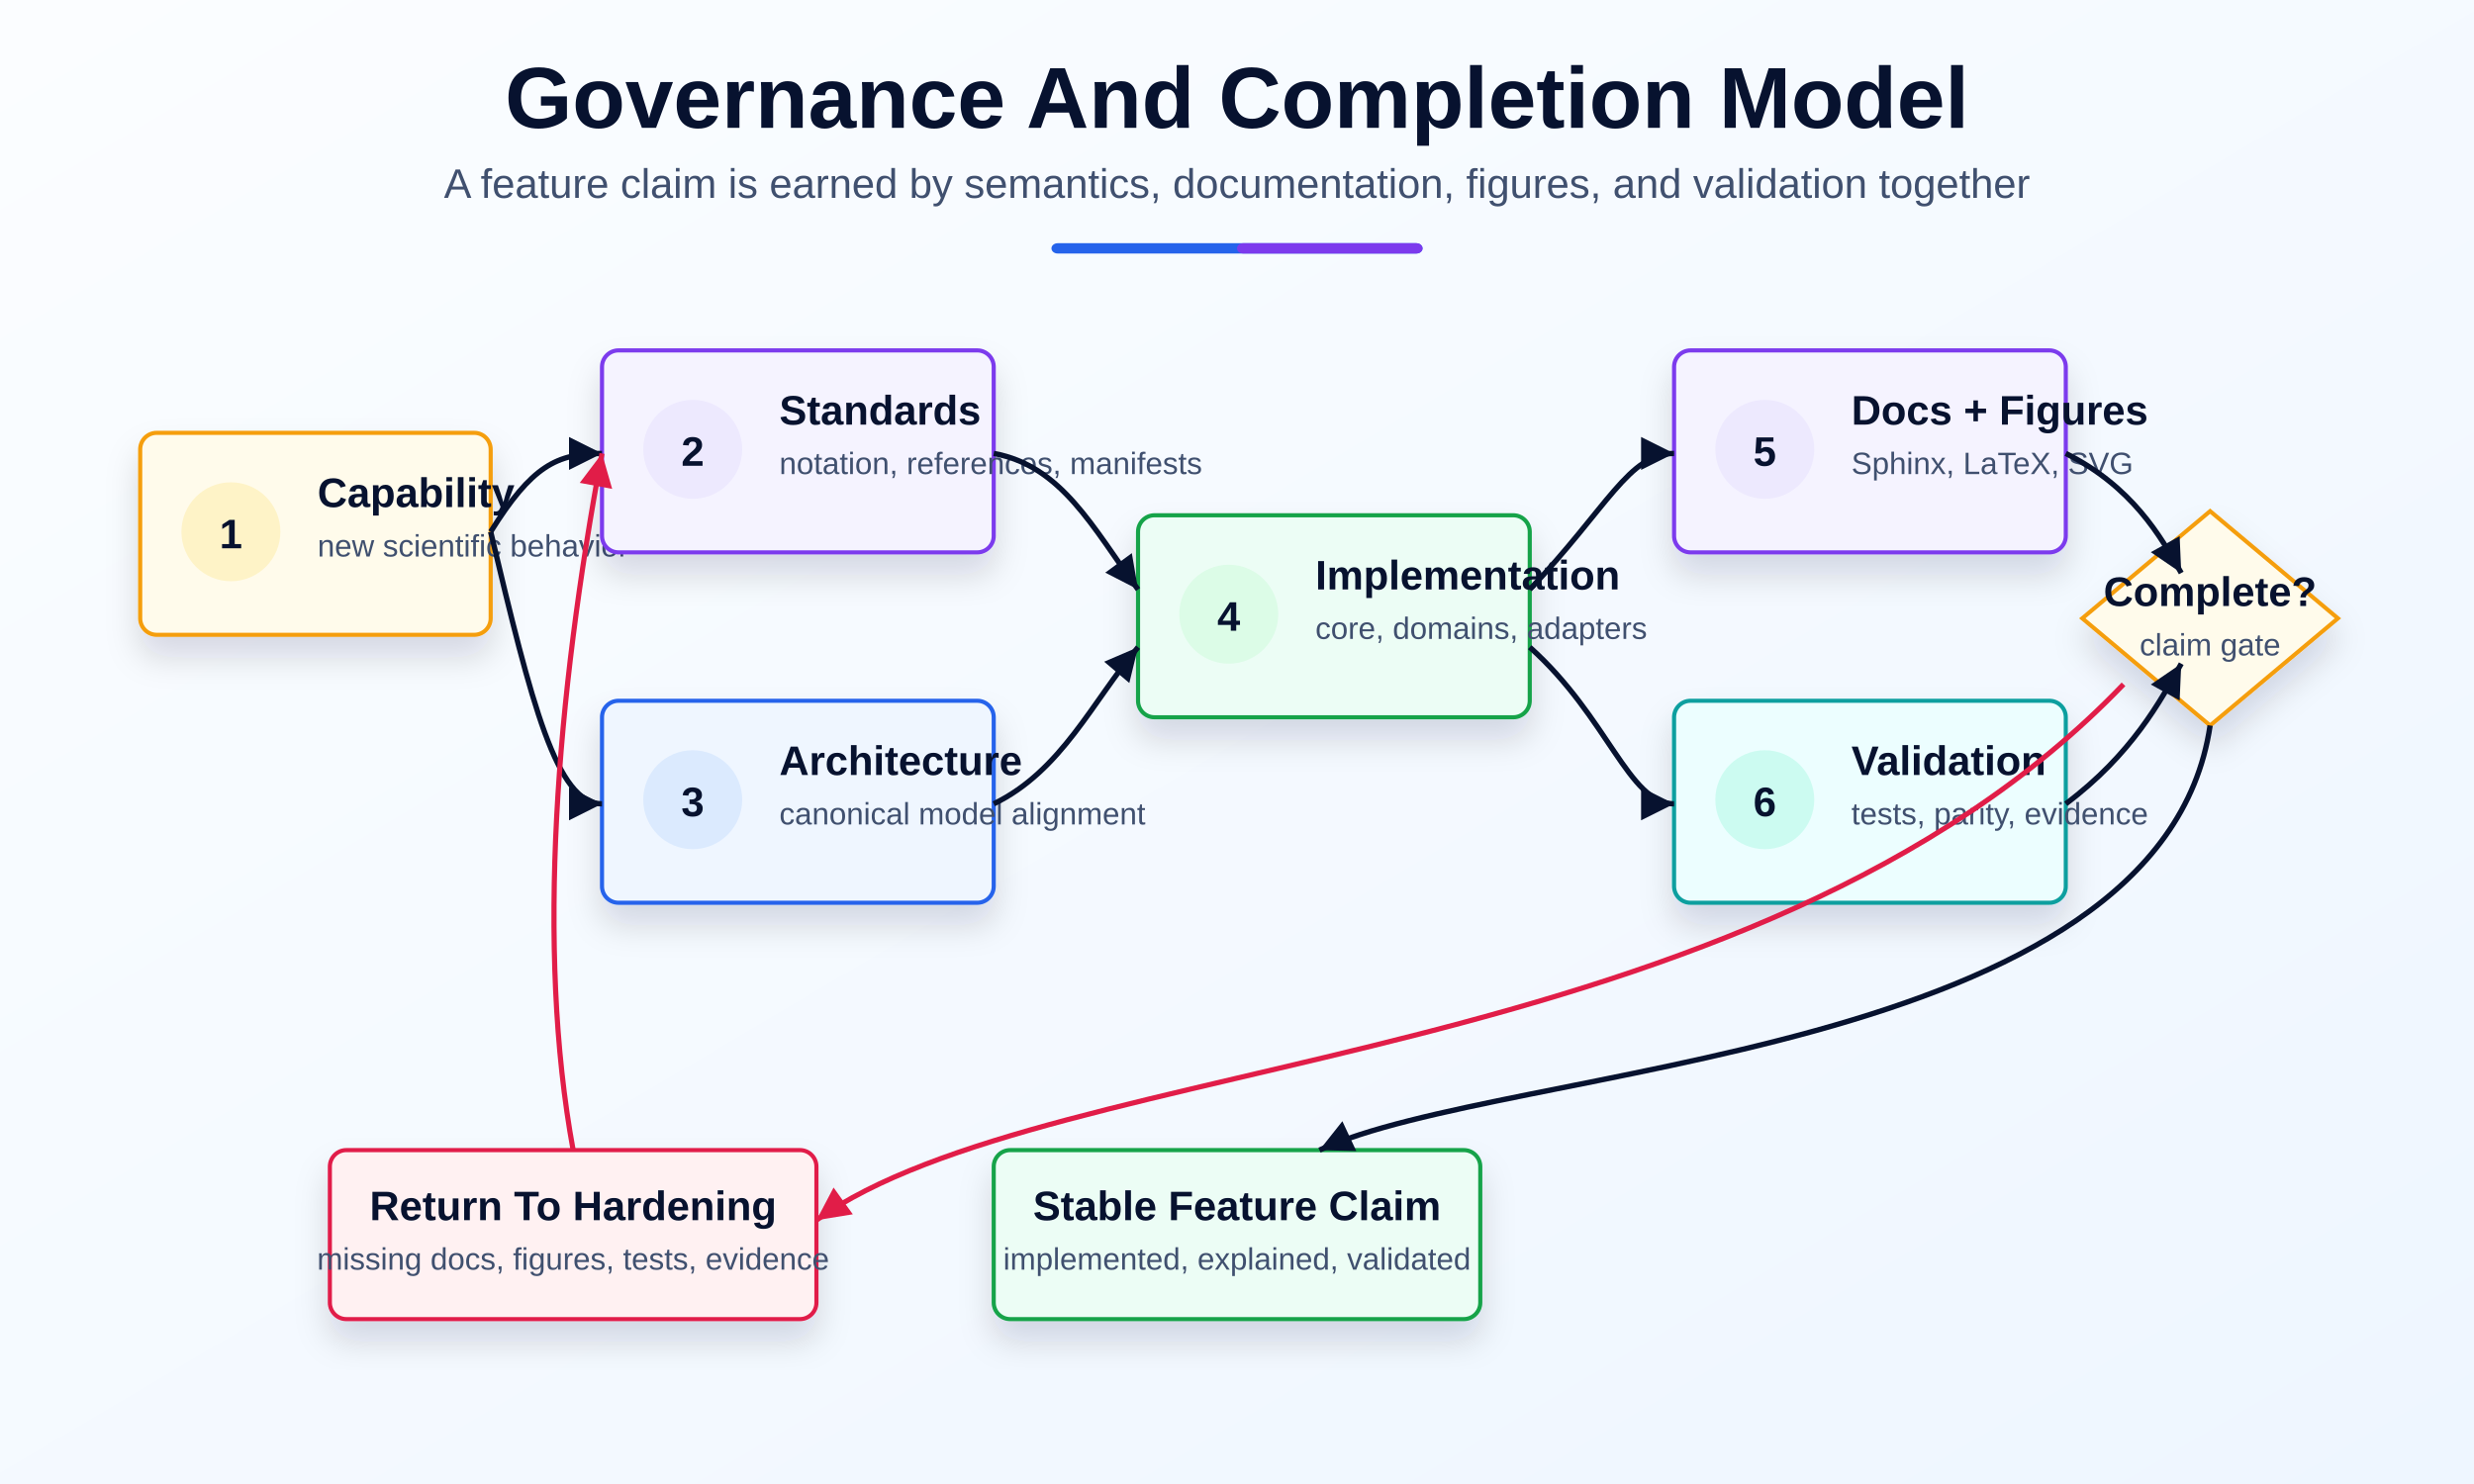
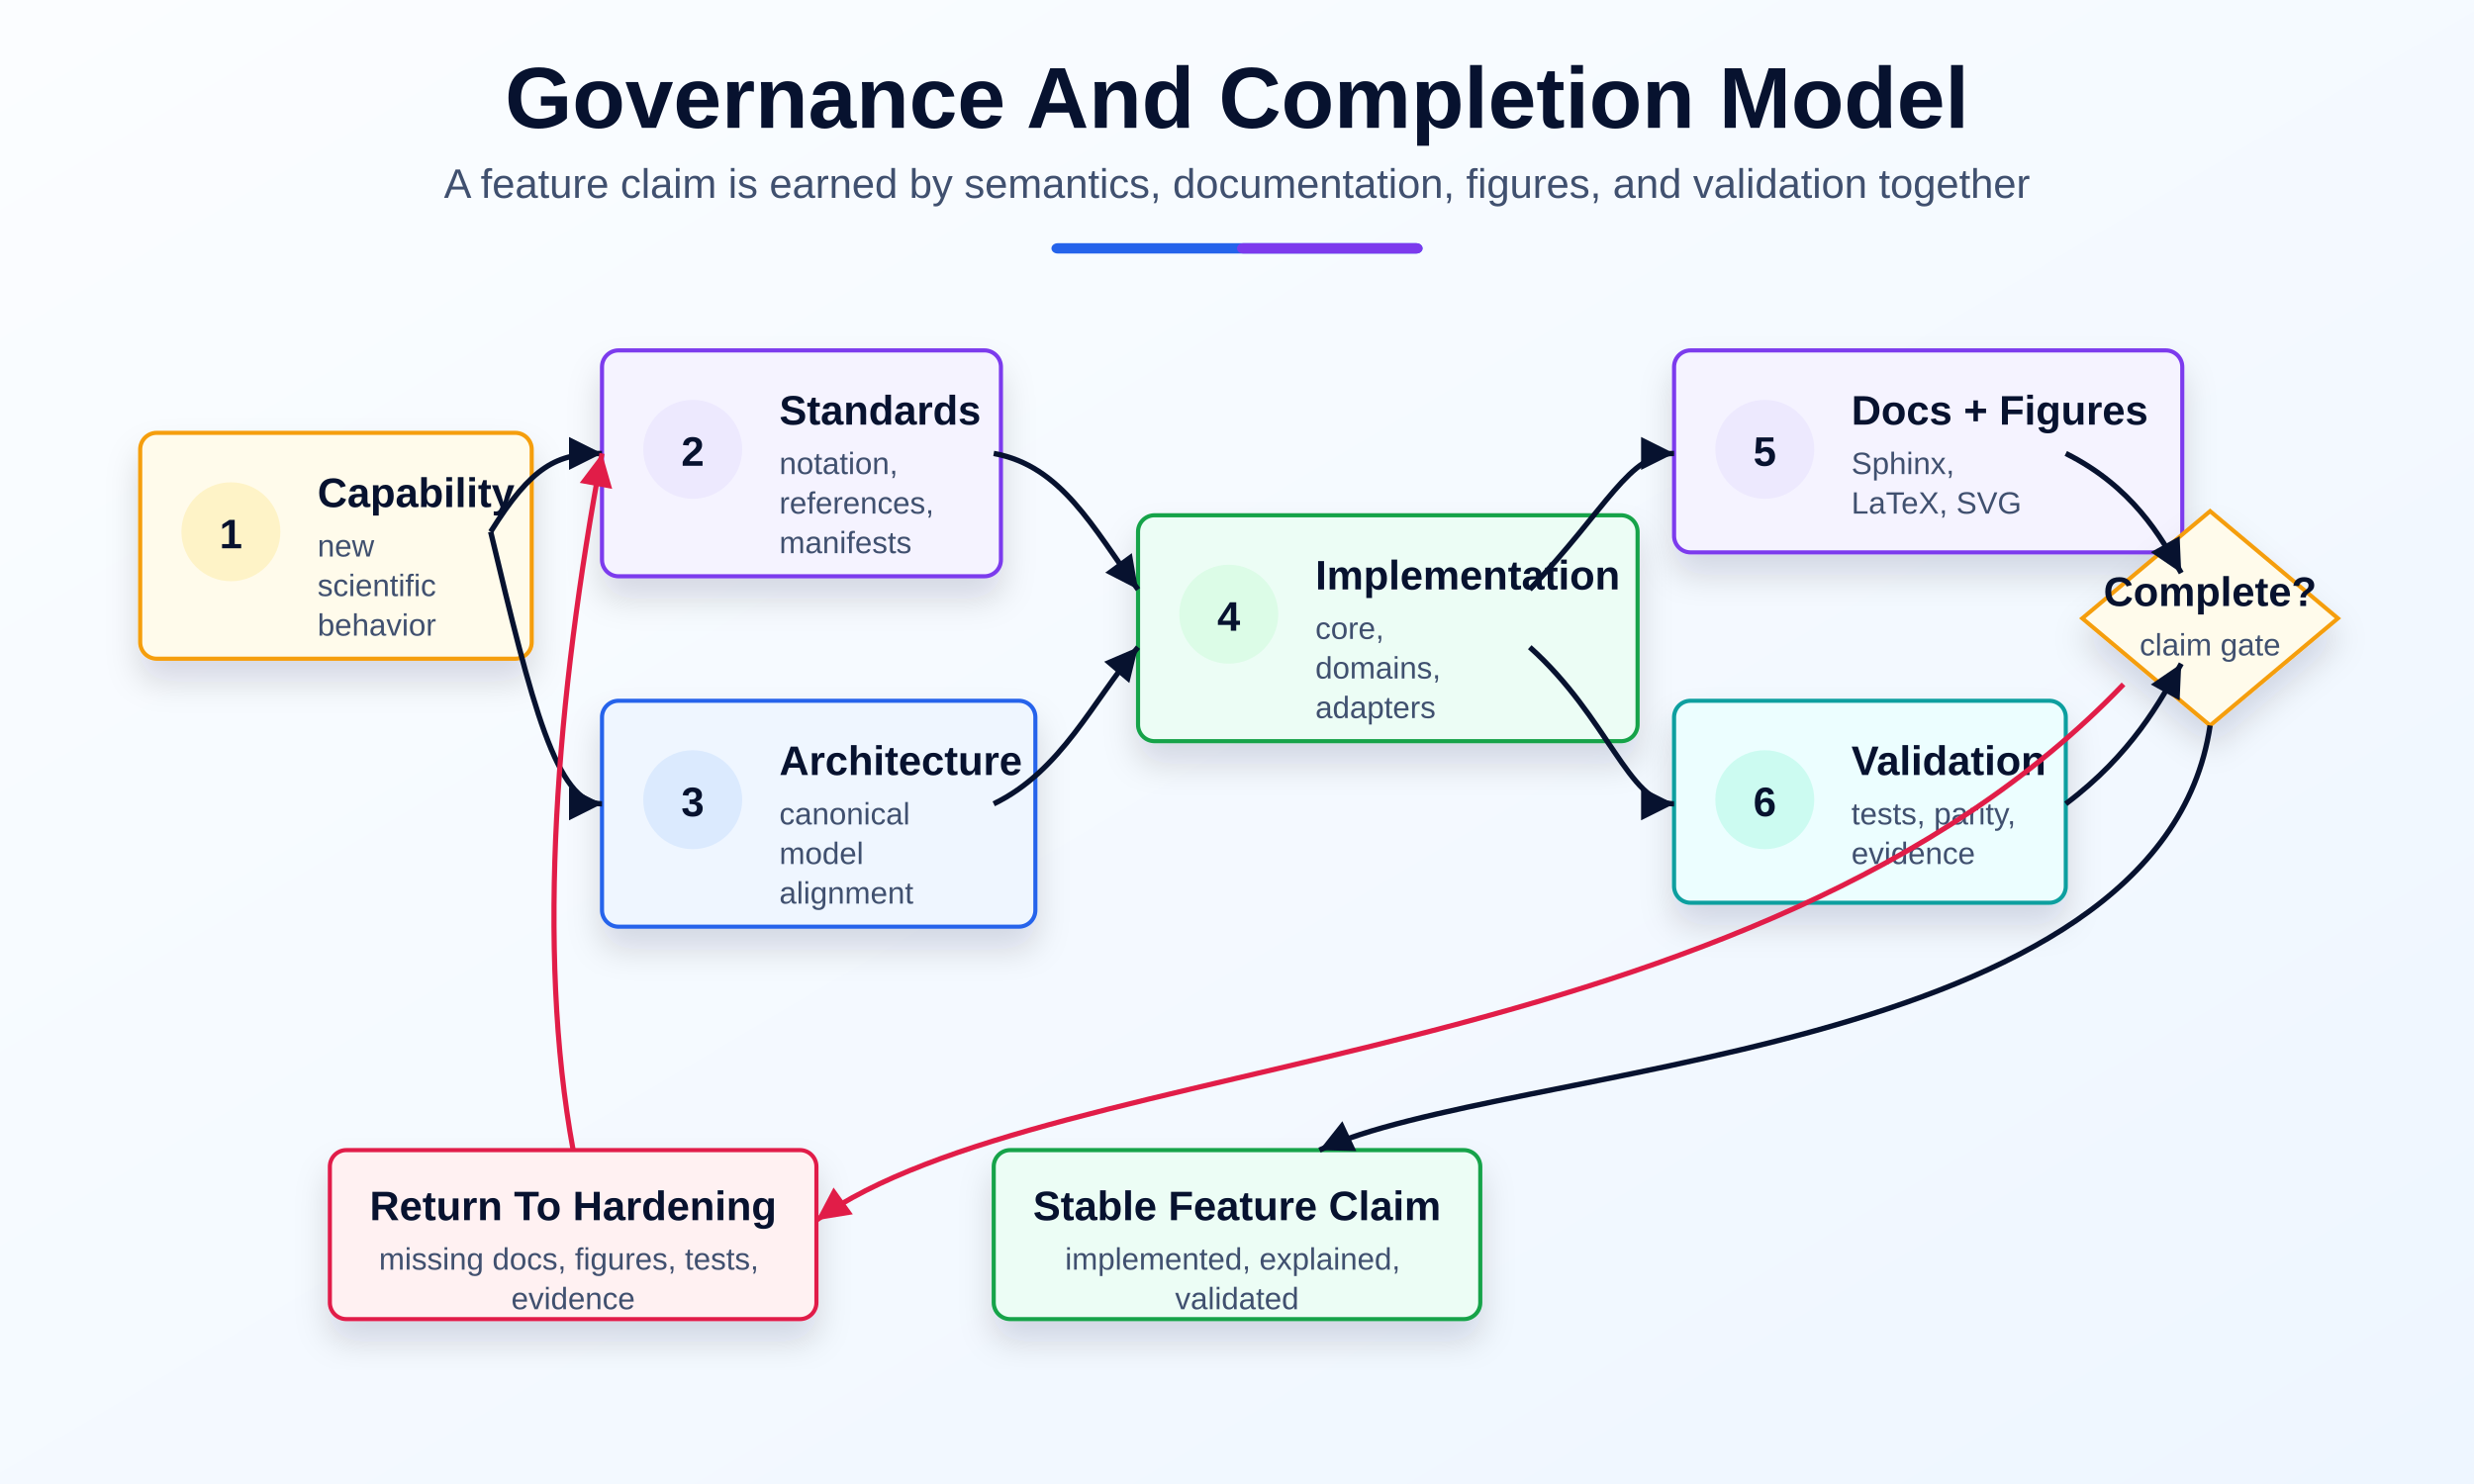
<svg xmlns="http://www.w3.org/2000/svg" width="1200" height="720" viewBox="0 0 1200 720" role="img" aria-labelledby="title desc">
  <defs>
    <linearGradient id="bg" x1="0" x2="1" y1="0" y2="1">
      <stop stop-color="#fbfdff" />
      <stop offset="1" stop-color="#eef6ff" />
    </linearGradient>
    <filter id="shadow" x="-20%" y="-20%" width="140%" height="150%">
      <feDropShadow dx="0" dy="10" stdDeviation="8" flood-color="#07122f" flood-opacity="0.14" />
    </filter>
    <marker markerUnits="userSpaceOnUse" id="arrow" markerWidth="24.00" markerHeight="24.00" refX="20.00" refY="12.00" orient="auto">
      <path d="M4.00,4.00 L20.00,12.00 L4.00,20.00 Z" fill="#07122f" />
    </marker>
    <marker markerUnits="userSpaceOnUse" id="roseArrow" markerWidth="24.00" markerHeight="24.00" refX="20.00" refY="12.00" orient="auto">
      <path d="M4.00,4.00 L20.00,12.00 L4.00,20.00 Z" fill="#e11d48" />
    </marker>
    <style>.title{font:700 42px Arial, Helvetica, sans-serif;fill:#07122f}.subtitle{font:20px Arial, Helvetica, sans-serif;fill:#40506f}.label{font:700 20px Arial, Helvetica, sans-serif;fill:#07122f}.body{font:15px Arial, Helvetica, sans-serif;fill:#40506f}.card{rx:8;filter:url(#shadow);stroke-width:2}.arrow{fill:none;stroke:#07122f;stroke-width:2.6;marker-end:url(#arrow)}.reject{fill:none;stroke:#e11d48;stroke-width:2.5;marker-end:url(#roseArrow)}.gate{fill:#fffbeb;stroke:#f59e0b;stroke-width:2;filter:url(#shadow)}</style>
  </defs>
  <rect width="1200" height="720" fill="url(#bg)" />
  <text x="600" y="62" text-anchor="middle" class="title">Governance And Completion Model</text>
  <text x="600" y="96" text-anchor="middle" class="subtitle">A feature claim is earned by semantics, documentation, figures, and validation together</text>
  <rect x="510" y="118" width="180" height="5" rx="3" fill="#2563eb" />
  <rect x="600" y="118" width="90" height="5" rx="3" fill="#7c3aed" />
-   <rect x="68" y="210" width="170" height="98" class="card" fill="#fffbeb" stroke="#f59e0b" />
+   <rect x="68" y="210" width="189.9" height="109.6" class="card" fill="#fffbeb" stroke="#f59e0b" />
  <circle cx="112" cy="258" r="24" fill="#fef3c7" />
  <text x="112" y="266" text-anchor="middle" class="label">1</text>
  <text x="154" y="246" class="label">Capability</text>
-   <text x="154" y="270" class="body">new scientific behavior</text>
-   <rect x="292" y="170" width="190" height="98" class="card" fill="#f5f3ff" stroke="#7c3aed" />
+   <text x="154" y="270" class="body">
+     <tspan x="154" dy="0.0">new</tspan>
+     <tspan x="154" dy="19.2">scientific</tspan>
+     <tspan x="154" dy="19.2">behavior</tspan>
+   </text>
+   <rect x="292" y="170" width="193.5" height="109.6" class="card" fill="#f5f3ff" stroke="#7c3aed" />
  <circle cx="336" cy="218" r="24" fill="#ede9fe" />
  <text x="336" y="226" text-anchor="middle" class="label">2</text>
  <text x="378" y="206" class="label">Standards</text>
-   <text x="378" y="230" class="body">notation, references, manifests</text>
-   <rect x="292" y="340" width="190" height="98" class="card" fill="#eff6ff" stroke="#2563eb" />
+   <text x="378" y="230" class="body">
+     <tspan x="378" dy="0.0">notation,</tspan>
+     <tspan x="378" dy="19.2">references,</tspan>
+     <tspan x="378" dy="19.2">manifests</tspan>
+   </text>
+   <rect x="292" y="340" width="210.2" height="109.6" class="card" fill="#eff6ff" stroke="#2563eb" />
  <circle cx="336" cy="388" r="24" fill="#dbeafe" />
  <text x="336" y="396" text-anchor="middle" class="label">3</text>
  <text x="378" y="376" class="label">Architecture</text>
-   <text x="378" y="400" class="body">canonical model alignment</text>
-   <rect x="552" y="250" width="190" height="98" class="card" fill="#ecfdf5" stroke="#16a34a" />
+   <text x="378" y="400" class="body">
+     <tspan x="378" dy="0.0">canonical</tspan>
+     <tspan x="378" dy="19.2">model</tspan>
+     <tspan x="378" dy="19.2">alignment</tspan>
+   </text>
+   <rect x="552" y="250" width="242.3" height="109.6" class="card" fill="#ecfdf5" stroke="#16a34a" />
  <circle cx="596" cy="298" r="24" fill="#dcfce7" />
  <text x="596" y="306" text-anchor="middle" class="label">4</text>
  <text x="638" y="286" class="label">Implementation</text>
-   <text x="638" y="310" class="body">core, domains, adapters</text>
-   <rect x="812" y="170" width="190" height="98" class="card" fill="#f5f3ff" stroke="#7c3aed" />
+   <text x="638" y="310" class="body">
+     <tspan x="638" dy="0.0">core,</tspan>
+     <tspan x="638" dy="19.2">domains,</tspan>
+     <tspan x="638" dy="19.2">adapters</tspan>
+   </text>
+   <rect x="812" y="170" width="246.5" height="98" class="card" fill="#f5f3ff" stroke="#7c3aed" />
  <circle cx="856" cy="218" r="24" fill="#ede9fe" />
  <text x="856" y="226" text-anchor="middle" class="label">5</text>
  <text x="898" y="206" class="label">Docs + Figures</text>
-   <text x="898" y="230" class="body">Sphinx, LaTeX, SVG</text>
+   <text x="898" y="230" class="body">
+     <tspan x="898" dy="0.0">Sphinx,</tspan>
+     <tspan x="898" dy="19.2">LaTeX, SVG</tspan>
+   </text>
  <rect x="812" y="340" width="190" height="98" class="card" fill="#ecfeff" stroke="#0f9f9f" />
  <circle cx="856" cy="388" r="24" fill="#ccfbf1" />
  <text x="856" y="396" text-anchor="middle" class="label">6</text>
  <text x="898" y="376" class="label">Validation</text>
-   <text x="898" y="400" class="body">tests, parity, evidence</text>
+   <text x="898" y="400" class="body">
+     <tspan x="898" dy="0.0">tests, parity,</tspan>
+     <tspan x="898" dy="19.2">evidence</tspan>
+   </text>
  <path d="M1072 248 L1134 300 L1072 352 L1010 300 Z" class="gate" />
  <text x="1072" y="294" text-anchor="middle" class="label">Complete?</text>
  <text x="1072" y="318" text-anchor="middle" class="body">claim gate</text>
  <rect x="482" y="558" width="236" height="82" class="card" fill="#ecfdf5" stroke="#16a34a" />
  <text x="600" y="592" text-anchor="middle" class="label">Stable Feature Claim</text>
-   <text x="600" y="616" text-anchor="middle" class="body">implemented, explained, validated</text>
+   <text x="600" y="616" text-anchor="middle" class="body">
+     <tspan x="600" dy="0.0">implemented, explained,</tspan>
+     <tspan x="600" dy="19.2">validated</tspan>
+   </text>
  <rect x="160" y="558" width="236" height="82" class="card" fill="#fff1f2" stroke="#e11d48" />
  <text x="278" y="592" text-anchor="middle" class="label">Return To Hardening</text>
-   <text x="278" y="616" text-anchor="middle" class="body">missing docs, figures, tests, evidence</text>
+   <text x="278" y="616" text-anchor="middle" class="body">
+     <tspan x="278" dy="0.0">missing docs, figures, tests,</tspan>
+     <tspan x="278" dy="19.2">evidence</tspan>
+   </text>
  <path class="arrow" d="M238 258 C258 226 270 220 292 220" />
  <path class="arrow" d="M238 258 C258 342 270 390 292 390" />
  <path class="arrow" d="M482 220 C515 226 530 256 552 286" />
  <path class="arrow" d="M482 390 C515 374 530 340 552 314" />
  <path class="arrow" d="M742 286 C780 246 790 220 812 220" />
  <path class="arrow" d="M742 314 C780 348 790 390 812 390" />
  <path class="arrow" d="M1002 220 C1034 236 1048 260 1058 278" />
  <path class="arrow" d="M1002 390 C1034 366 1048 340 1058 322" />
  <path class="arrow" d="M1072 352 C1048 514 730 516 640 558" />
  <path class="reject" d="M1030 332 C850 520 510 510 396 592" />
  <path class="reject" d="M278 558 C260 460 270 338 292 220" />
</svg>
